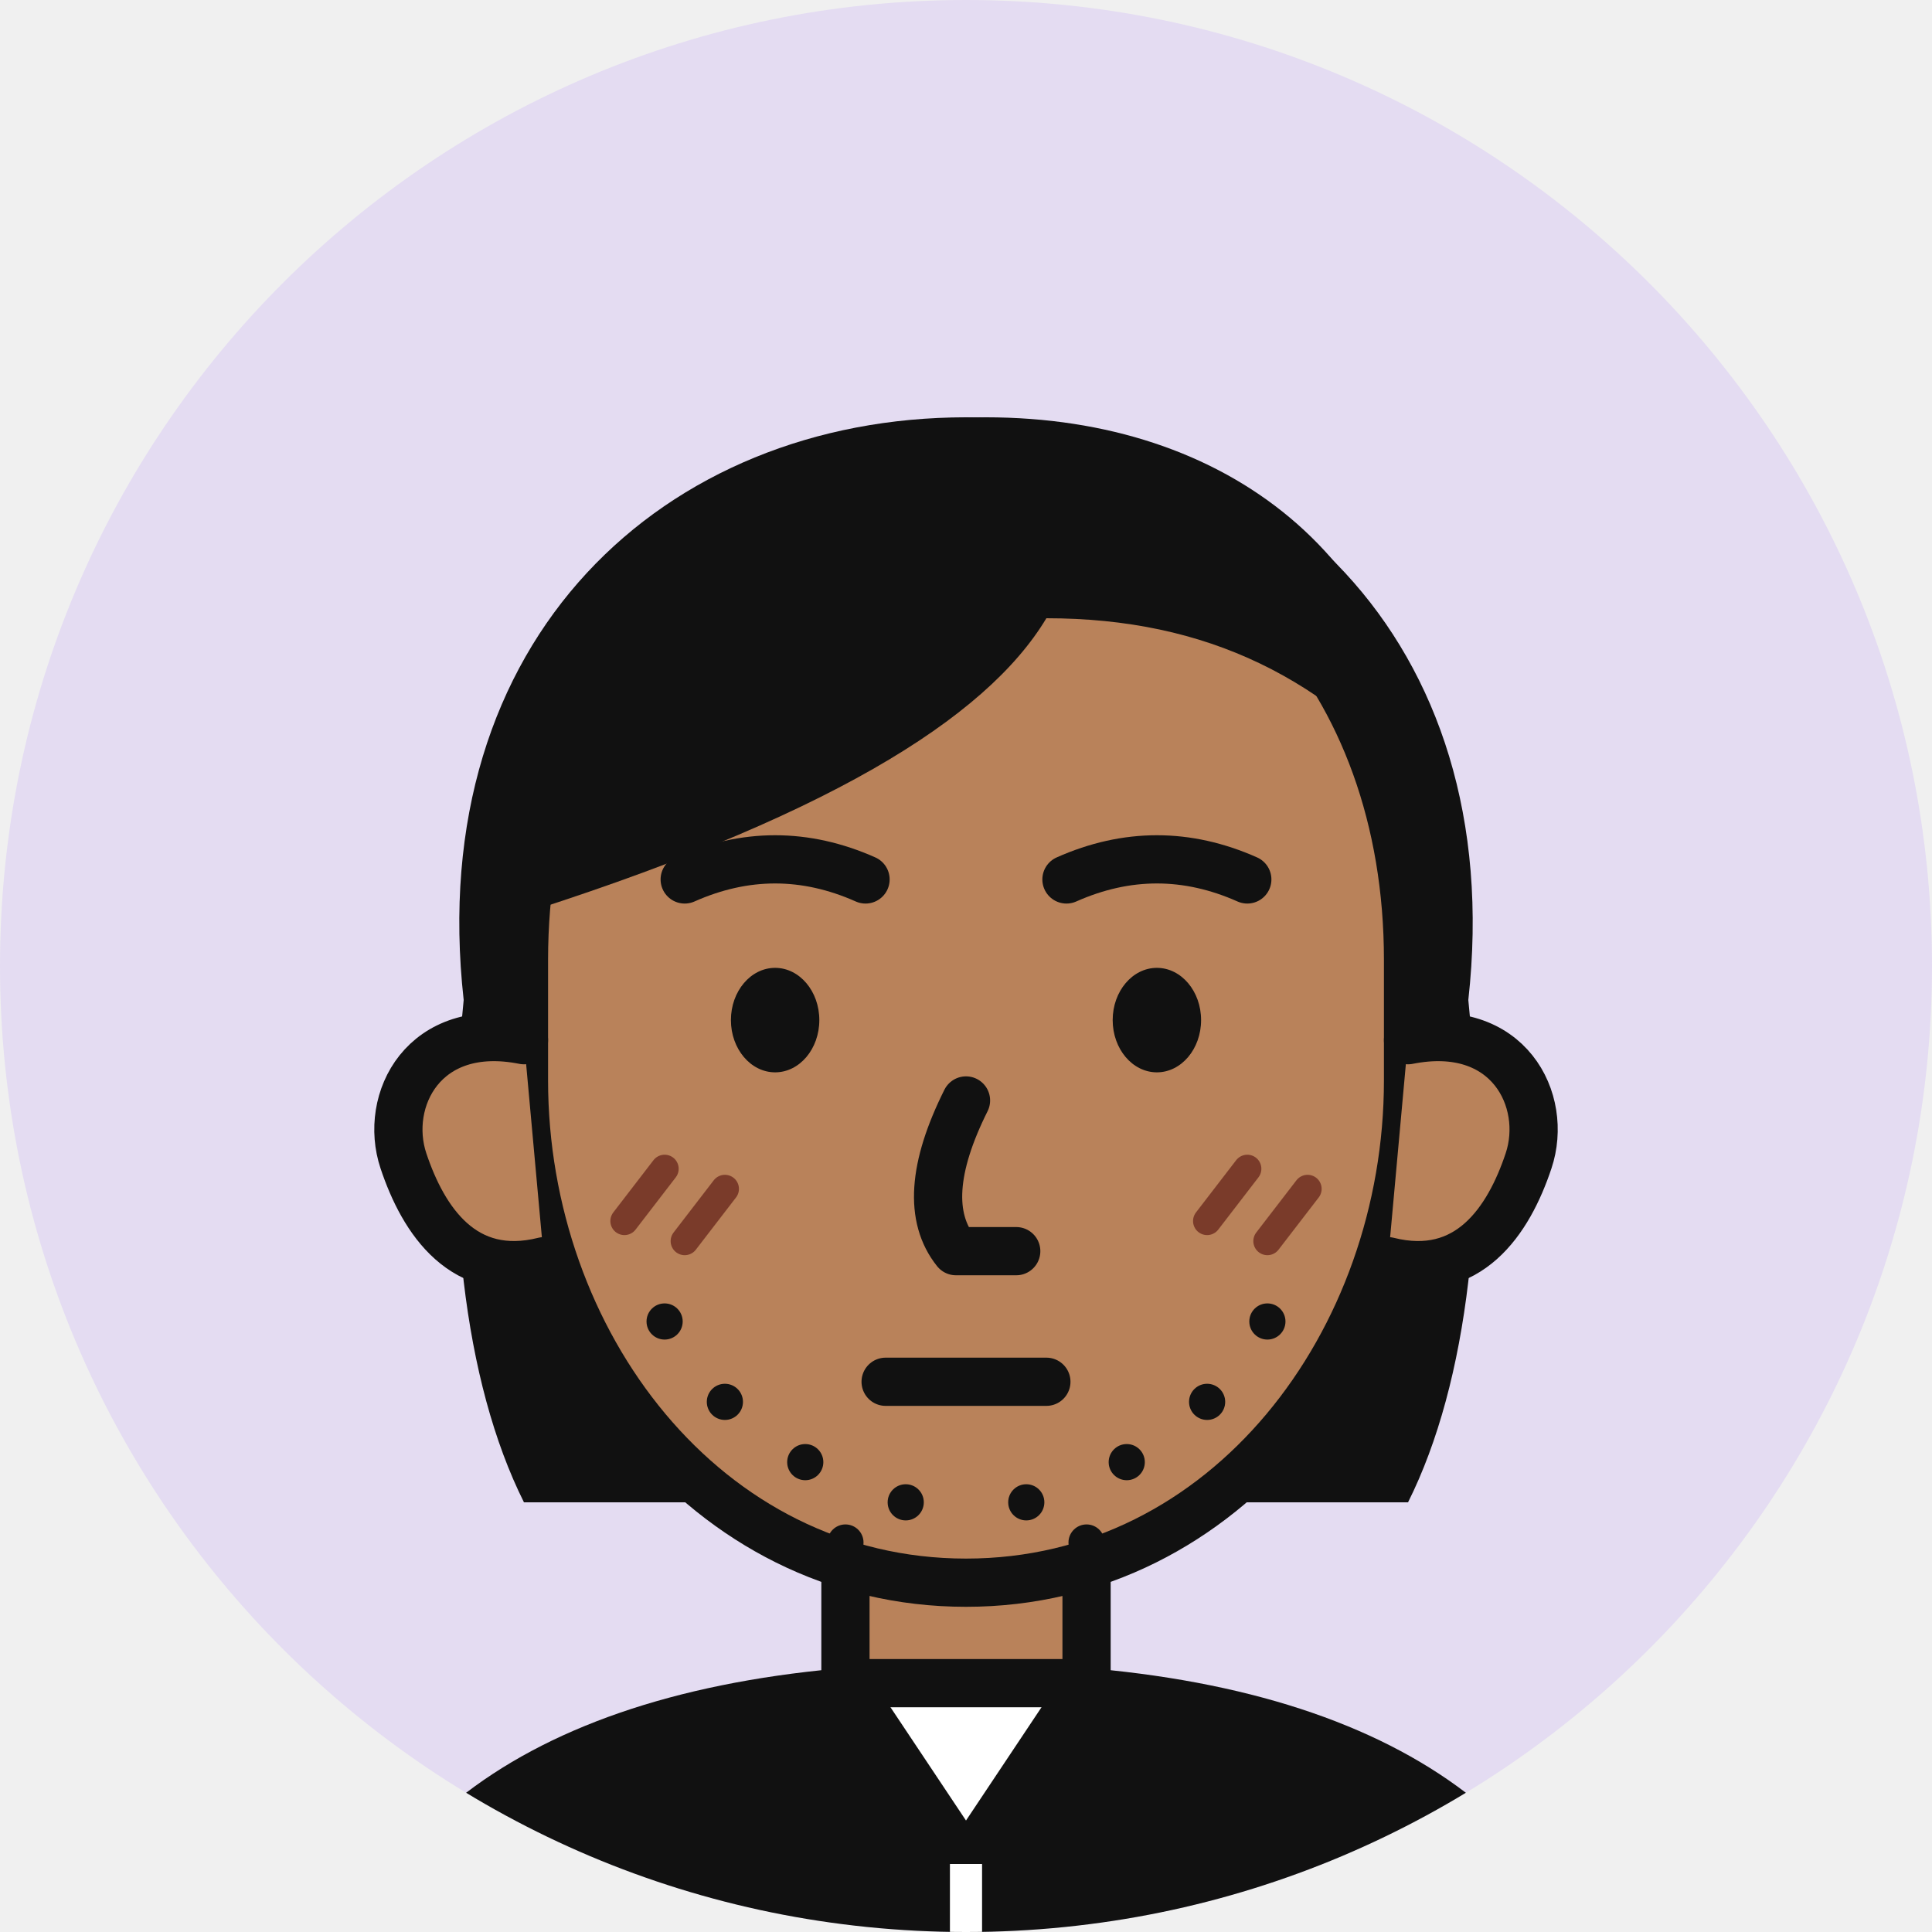
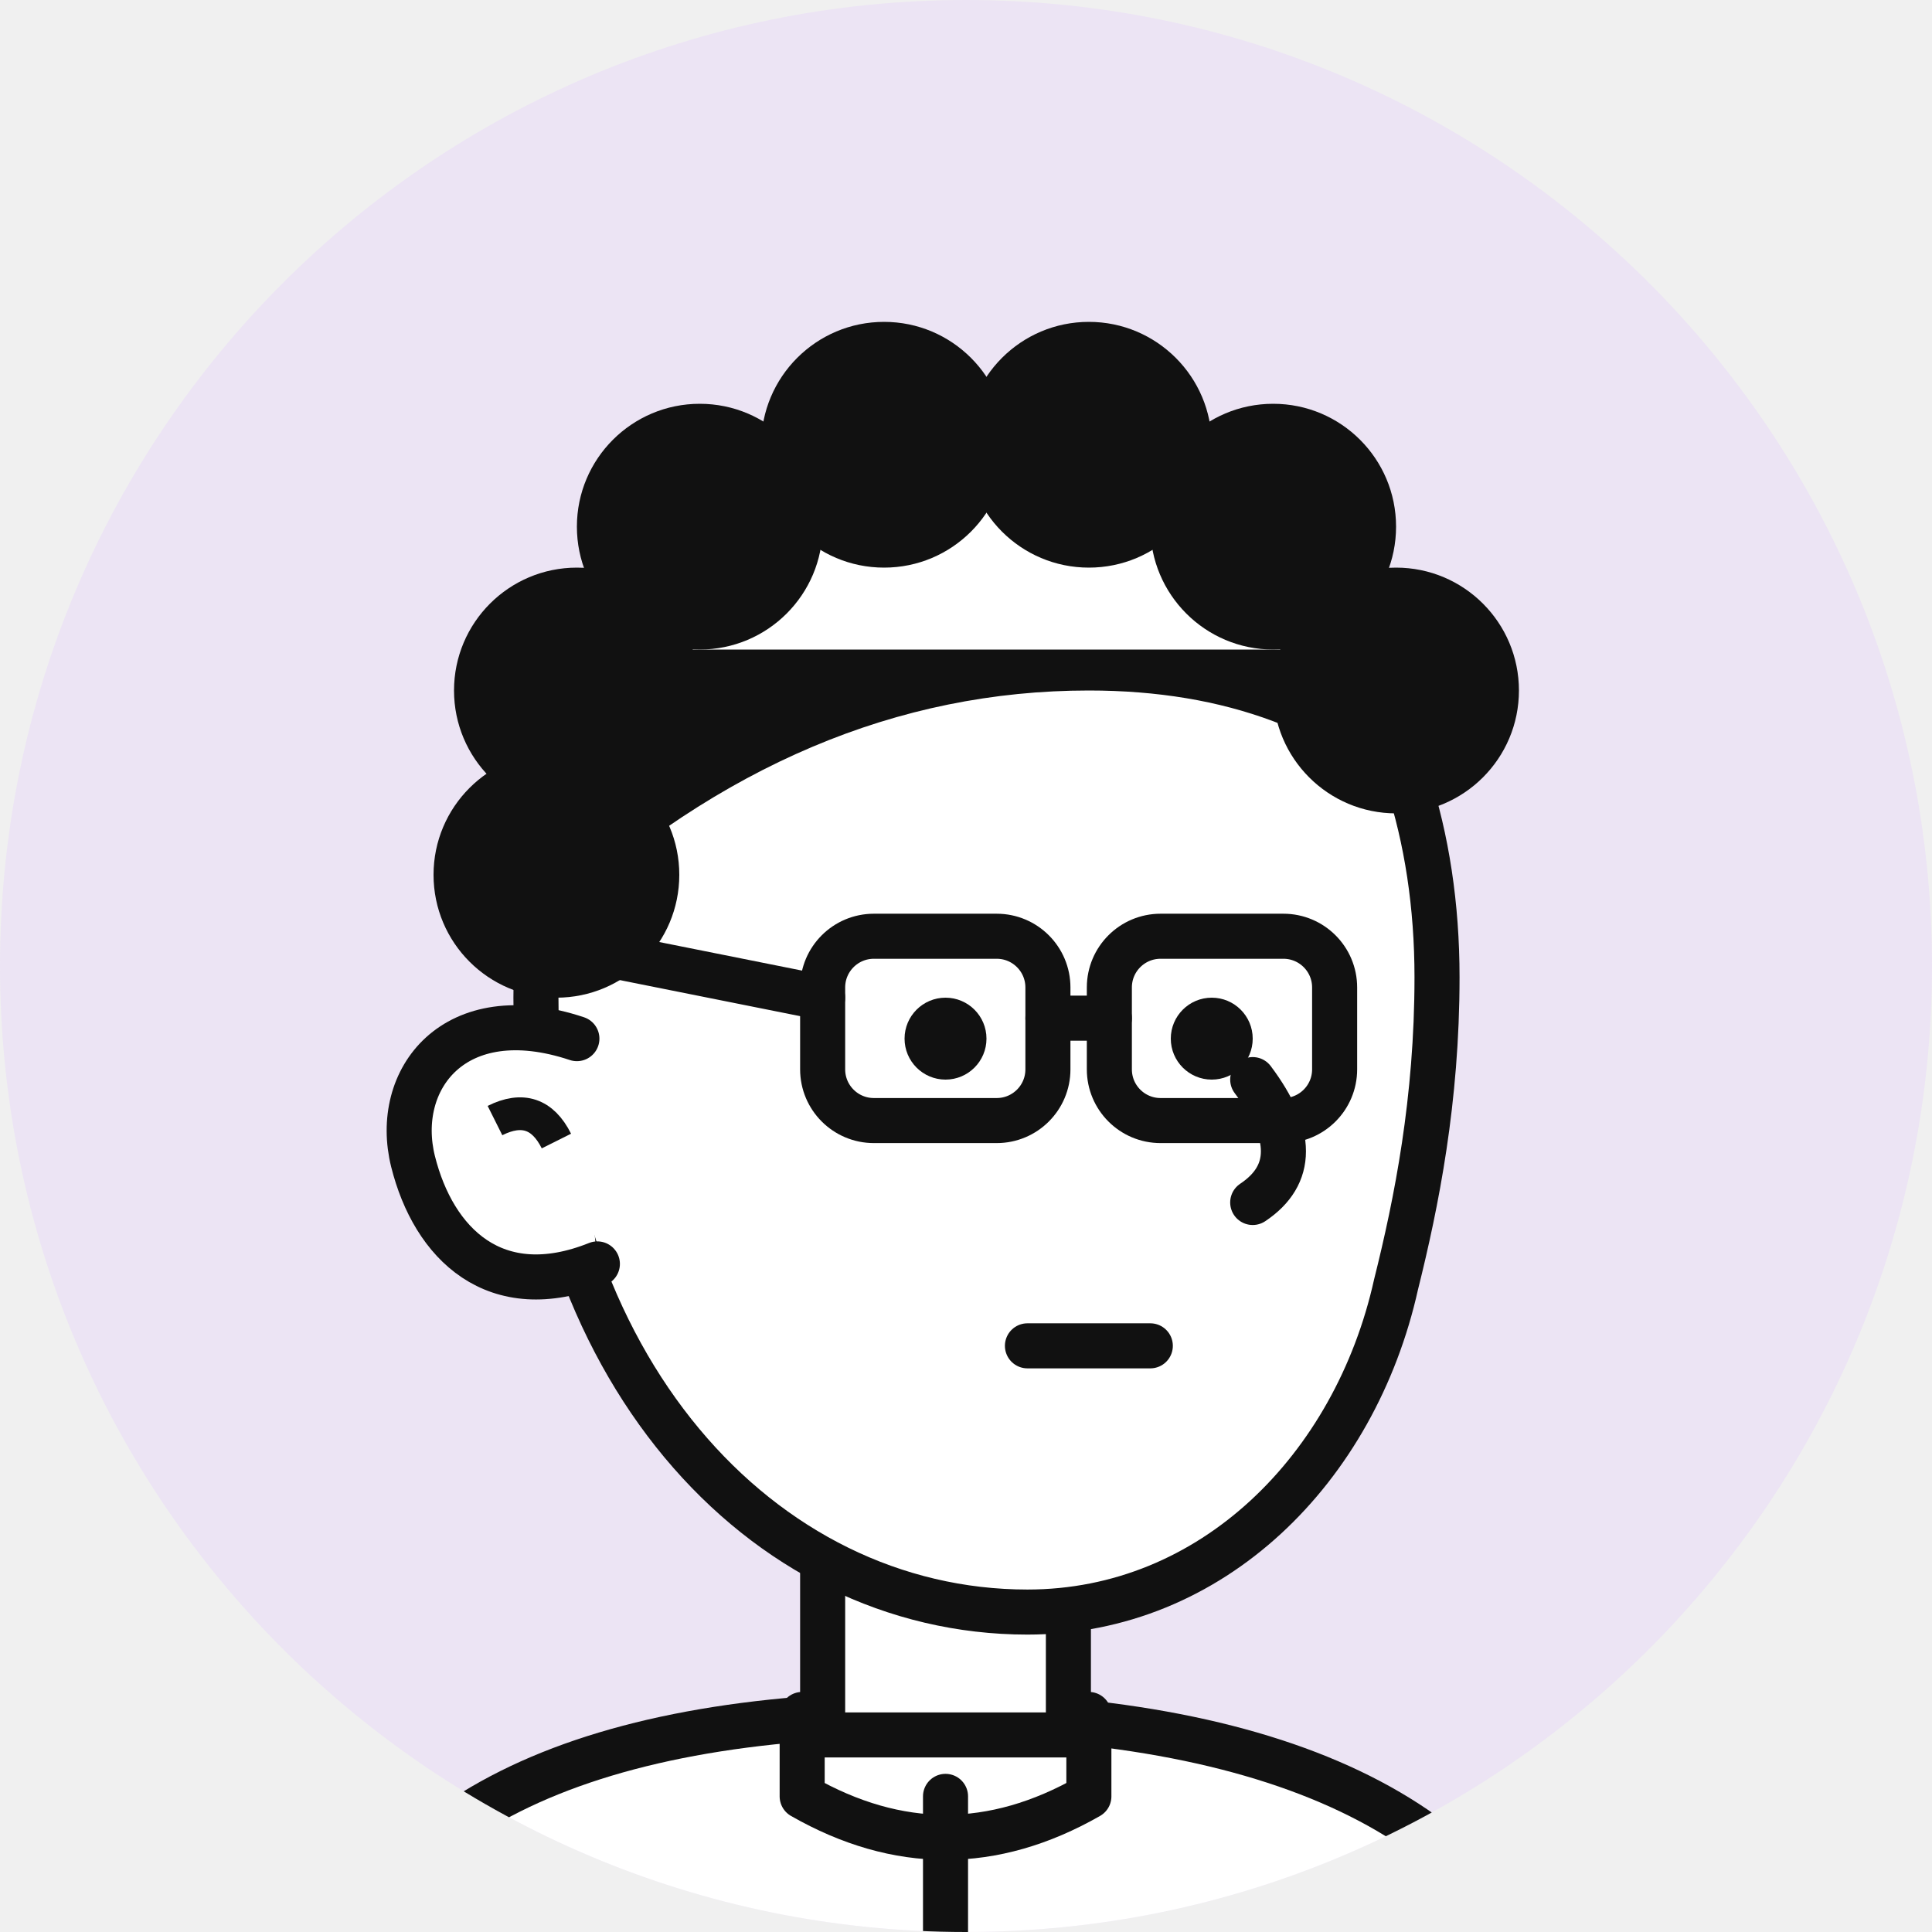
<svg xmlns="http://www.w3.org/2000/svg" viewBox="0 0 100 100">
  <defs>
    <clipPath id="c4">
      <circle cx="50" cy="50" r="50" />
    </clipPath>
  </defs>
  <g clip-path="url(#c4)">
-     <rect width="100" height="100" fill="#E4DCF2" />
-     <g transform="translate(50 58) scale(1.04) translate(-50 -56)">
-       <path d="M25 50c-2-18 10-29 25-29s27 11 25 29c1 10 0 19-3 25H28c-3-6-4-15-3-25z" fill="#111" />
-       <path d="M18 100c3-11 14-17 32-17s29 6 32 17" fill="#111" />
-       <path d="M44 84l6 9 6-9" fill="#fff" stroke="#111" stroke-width="2.4" stroke-linecap="round" stroke-linejoin="round" />
-       <path d="M50 93v7" stroke="#fff" stroke-width="1.6" />
-       <path d="M44 76v8h12v-8" fill="#B9825A" stroke="#111" stroke-width="2.4" stroke-linecap="round" stroke-linejoin="round" />
-       <path d="M28 48c0-14 9-24 22-24s22 10 22 24v6c0 13-9 25-22 25s-22-12-22-25z" fill="#B9825A" stroke="#111" stroke-width="2.4" stroke-linecap="round" stroke-linejoin="round" />
-       <path d="M28 52c-5-1-7 3-6 6s3 6 7 5M72 52c5-1 7 3 6 6s-3 6-7 5" fill="#B9825A" stroke="#111" stroke-width="2.4" stroke-linecap="round" stroke-linejoin="round" />
-       <ellipse cx="40.5" cy="51" rx="2.2" ry="2.6" fill="#111" />
-       <ellipse cx="59.5" cy="51" rx="2.2" ry="2.6" fill="#111" />
-       <path d="M36 44q4.5-2 9 0M55 44q4.5-2 9 0" fill="none" stroke="#111" stroke-width="2.4" stroke-linecap="round" stroke-linejoin="round" />
-       <path d="M50 55q-2.5 5-.5 7.5h3" fill="none" stroke="#111" stroke-width="2.4" stroke-linecap="round" stroke-linejoin="round" />
-       <path d="M46 69h8" stroke="#111" stroke-width="2.4" stroke-linecap="round" stroke-linejoin="round" />
-       <path d="M33 61l2-2.6M36 62l2-2.6M62 61l2-2.6M65 62l2-2.6" stroke="#7A3B2A" stroke-width="1.4" stroke-linecap="round" />
-       <circle cx="38" cy="70" r=".9" fill="#111" />
-       <circle cx="42" cy="73" r=".9" fill="#111" />
-       <circle cx="47" cy="75" r=".9" fill="#111" />
-       <circle cx="53" cy="75" r=".9" fill="#111" />
-       <circle cx="58" cy="73" r=".9" fill="#111" />
-       <circle cx="62" cy="70" r=".9" fill="#111" />
-       <circle cx="35" cy="66" r=".9" fill="#111" />
-       <circle cx="65" cy="66" r=".9" fill="#111" />
-       <circle cx="44" cy="77" r=".9" fill="#111" />
-       <circle cx="56" cy="77" r=".9" fill="#111" />
-       <path d="M27 46c-1-15 9-25 24-25 12 0 21 7 22 19-5-6-11-9-19-9-3 5-11 10-27 15z" fill="#111" />
+     <rect width="100" height="100" fill="#ECE4F4" />
+     <g transform="translate(50 58) scale(1.06) translate(-52 -56)">
+       <path d="M20 100c3-10 13-15 30-15s28 5 31 15" fill="#fff" stroke="#111" stroke-width="2.2" stroke-linecap="round" stroke-linejoin="round" />
+       <path d="M44 85h14v4q-7 4-14 0z" fill="#fff" stroke="#111" stroke-width="2.2" stroke-linecap="round" stroke-linejoin="round" />
+       <path d="M51 89v11" stroke="#111" stroke-width="2.2" stroke-linecap="round" stroke-linejoin="round" />
+       <path d="M45 76v10h12v-7" fill="#fff" stroke="#111" stroke-width="2.2" stroke-linecap="round" stroke-linejoin="round" />
+       <path d="M31 50c0-15 10-25 23-25s21 10 21 24c0 6-1 11-2 15-2 9-9 16-18 16-13 0-24-12-24-30z" fill="#fff" stroke="#111" stroke-width="2.2" stroke-linecap="round" stroke-linejoin="round" />
+       <path d="M33 52c-6-2-9 2-8 6s4 7 9 5" fill="#fff" stroke="#111" stroke-width="2.2" stroke-linecap="round" stroke-linejoin="round" />
+       <path d="M29 56q2-1 3 1" fill="none" stroke="#111" stroke-width="1.6" />
+       <circle cx="51" cy="52" r="2" fill="#111" />
+       <circle cx="64" cy="52" r="2" fill="#111" />
+       <path d="M66 54q3 4 0 6" fill="none" stroke="#111" stroke-width="2.2" stroke-linecap="round" stroke-linejoin="round" />
+       <path d="M55 67h6" stroke="#111" stroke-width="2.2" stroke-linecap="round" stroke-linejoin="round" />
+       <circle cx="32" cy="44" r="6" fill="#111" />
+       <circle cx="33" cy="35" r="6" fill="#111" />
+       <circle cx="39" cy="27" r="6" fill="#111" />
+       <circle cx="48" cy="23" r="6" fill="#111" />
+       <circle cx="58" cy="23" r="6" fill="#111" />
+       <circle cx="67" cy="27" r="6" fill="#111" />
+       <circle cx="73" cy="35" r="6" fill="#111" />
+       <path d="M32 46q12-11 26-11 10 0 16 6v-8H32z" fill="#111" />
+       <rect x="45" y="47" width="11" height="9" rx="2.5" fill="none" stroke="#111" stroke-width="2.2" stroke-linecap="round" stroke-linejoin="round" />
+       <rect x="59" y="47" width="11" height="9" rx="2.5" fill="none" stroke="#111" stroke-width="2.2" stroke-linecap="round" stroke-linejoin="round" />
+       <path d="M56 51h3M45 50l-10-2" stroke="#111" stroke-width="2.2" stroke-linecap="round" stroke-linejoin="round" />
    </g>
  </g>
</svg>
